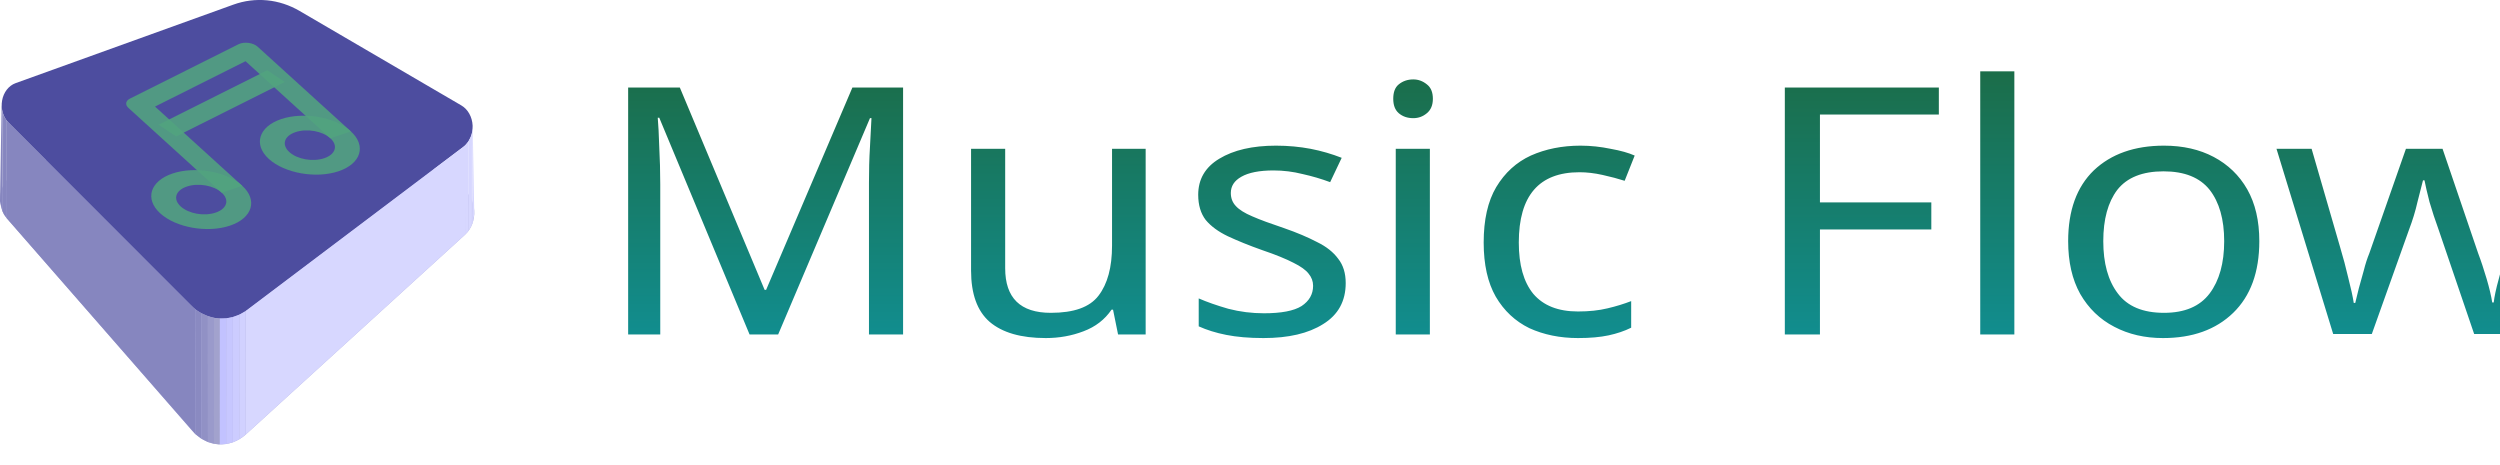
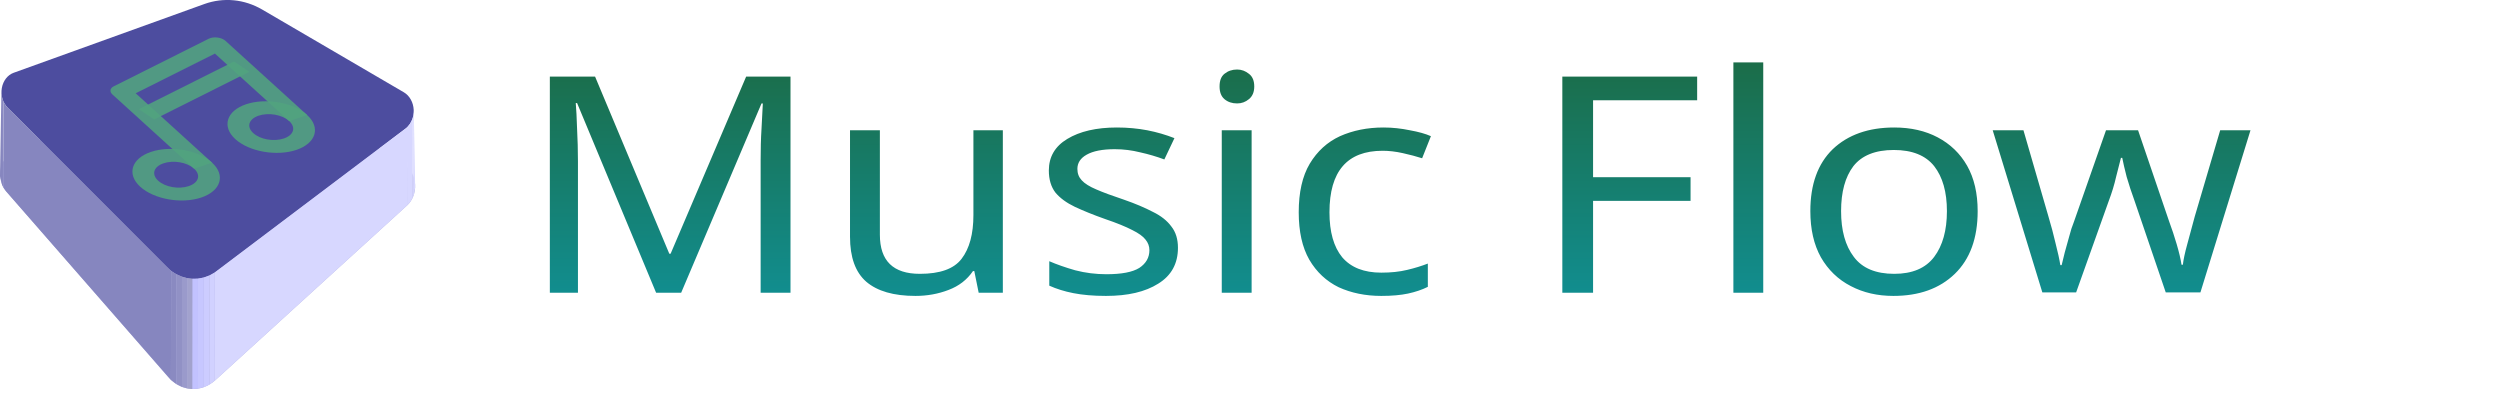
- <svg xmlns="http://www.w3.org/2000/svg" xmlns:xlink="http://www.w3.org/1999/xlink" width="428.917mm" height="79.646mm" viewBox="0 0 428.917 79.646" version="1.1" id="svg1" xml:space="preserve">
+ <svg xmlns="http://www.w3.org/2000/svg" xmlns:xlink="http://www.w3.org/1999/xlink" width="100%" height="100%" viewBox="0 0 490 80" preserveAspectRatio="xMinYMid meet" version="1.1" id="svg1" xml:space="preserve">
  <defs id="defs1">
    <linearGradient id="linearGradient87">
      <stop style="stop-color:#09a7c6;stop-opacity:1;" offset="0.113" id="stop88" />
      <stop style="stop-color:#1b6d49;stop-opacity:1;" offset="0.657" id="stop87" />
    </linearGradient>
    <linearGradient id="linearGradient81">
      <stop style="stop-color:#559f80;stop-opacity:0.875;" offset="0" id="stop81" />
      <stop style="stop-color:#559f80;stop-opacity:0;" offset="1" id="stop82" />
    </linearGradient>
    <rect x="510.885" y="440.174" width="63.372" height="18.828" id="rect64-9" />
    <linearGradient xlink:href="#linearGradient87" id="linearGradient1" gradientUnits="userSpaceOnUse" x1="527.057" y1="461.45" x2="527.057" y2="431.438" />
    <linearGradient xlink:href="#linearGradient81" id="linearGradient2" gradientUnits="userSpaceOnUse" x1="511.899" y1="446.444" x2="542.214" y2="446.444" />
  </defs>
  <g id="layer1" style="opacity:1" transform="translate(-241.2343,-10.84791)">
    <path d="M 327.145,42.102" style="fill:#d7d7ff;fill-opacity:1;fill-rule:evenodd;stroke:none;stroke-width:2.146;stroke-linejoin:round;stroke-opacity:0.875" id="path1-2-5" />
    <text xml:space="preserve" transform="matrix(5.508828,0,0,4.947794,-2471.753,-2162.259)" id="text64-3" style="font-style:normal;font-variant:normal;font-weight:normal;font-stretch:normal;font-size:12px;font-family:'Droid Sans';-inkscape-font-specification:'Droid Sans, Normal';font-variant-ligatures:normal;font-variant-caps:normal;font-variant-numeric:normal;font-variant-east-asian:normal;writing-mode:lr-tb;direction:ltr;white-space:pre;shape-inside:url(#rect64-9);display:inline;fill:url(#linearGradient1);stroke:url(#linearGradient2);stroke-width:0;stroke-linecap:butt;stroke-dasharray:none;stroke-opacity:0.875">
      <tspan x="510.885" y="450.806" id="tspan2">Music Flow</tspan>
    </text>
    <path d="m 91.46,130.453 13.67,13.312 a 3.044,3.044 3.245 0 0 3.988,0.226 l 16.18,-12.528 a 1.749,1.749 85.712 0 0 -0.218,-2.91 l -12.059,-6.732 a 5.665,5.665 4.137 0 0 -4.782,-0.346 l -16.202,6.187 a 1.69,1.69 101.67 0 0 -0.576,2.79 z" style="fill:#afafde;fill-opacity:1;fill-rule:evenodd;stroke:none;stroke-linejoin:round;stroke-opacity:0.875" id="path58-3" transform="matrix(2.322973,0,0,2.733979,29.97149,-308.3154)" />
    <path d="m 91.58,124.449 13.431,11.43 a 3.571,3.571 3.862 0 0 4.242,0.286 l 15.91,-10.204 a 1.499,1.499 86.86 0 0 -0.143,-2.605 l -11.939,-5.925 a 6.644,6.644 4.681 0 0 -4.9,-0.401 l -16.086,4.928 a 1.449,1.449 101.684 0 0 -0.515,2.49 z" style="fill:#4d4d9f;fill-opacity:1;fill-rule:evenodd;stroke:none;stroke-linejoin:round;stroke-opacity:0.875" id="path59-6" transform="matrix(2.322973,0,0,2.733979,29.97149,-308.3154)" />
    <path d="m 283.344,64.229 -0.012,21.227 37.688,-34.34 -0.002,-15.3 z" style="fill:#d7d7ff;fill-opacity:1;fill-rule:evenodd;stroke:none;stroke-width:2.146;stroke-linejoin:round;stroke-opacity:0.875" id="path60-1" />
    <path d="m 242.402,31.579 32.412,32.416 -0.082,21.312 -32.335,-36.993 z" style="fill:#8686bf;fill-opacity:1;fill-rule:evenodd;stroke:none;stroke-width:2.346;stroke-linejoin:round;stroke-opacity:0.875" id="path61-0" />
    <g style="fill:none;fill-opacity:1;stroke:#51a37f;stroke-width:2;stroke-linecap:butt;stroke-linejoin:round;stroke-opacity:0.875" id="g1-6" transform="matrix(1.758217,-0.591446,1.231235,1.118587,243.0477,28.50353)">
      <path style="baseline-shift:baseline;display:inline;overflow:visible;opacity:1;vector-effect:none;fill:#51a37f;fill-opacity:0.875;stroke:none;stroke-linejoin:miter;stroke-opacity:1;enable-background:accumulate;stop-color:#000000;stop-opacity:1" d="m 20.836,2.014 -12,2 A 1,1 0 0 0 8,5 v 13 h 2 V 5.848 L 20,4.18 V 16 h 2 V 3 A 1,1 0 0 0 20.836,2.014 Z" id="path1-3" />
      <path style="baseline-shift:baseline;display:inline;overflow:visible;opacity:1;vector-effect:none;fill:#51a37f;fill-opacity:0.875;stroke:none;stroke-linejoin:miter;stroke-opacity:1;enable-background:accumulate;stop-color:#000000;stop-opacity:1" d="m 20.836,6.014 -12,2 0.328,1.973 12,-2 z" id="path2-2" />
      <path style="baseline-shift:baseline;display:inline;overflow:visible;opacity:1;vector-effect:none;fill:#51a37f;fill-opacity:0.875;stroke:none;stroke-linejoin:miter;stroke-opacity:1;enable-background:accumulate;stop-color:#000000;stop-opacity:1" d="m 6,14 c -2.197,0 -4,1.803 -4,4 0,2.197 1.803,4 4,4 2.197,0 4,-1.803 4,-4 0,-2.197 -1.803,-4 -4,-4 z m 0,2 c 1.116,0 2,0.884 2,2 0,1.116 -0.884,2 -2,2 -1.116,0 -2,-0.884 -2,-2 0,-1.116 0.884,-2 2,-2 z" id="circle2-0" />
      <path style="baseline-shift:baseline;display:inline;overflow:visible;opacity:1;vector-effect:none;fill:#51a37f;fill-opacity:0.875;stroke:none;stroke-linejoin:miter;stroke-opacity:1;enable-background:accumulate;stop-color:#000000;stop-opacity:1" d="m 18,12 c -2.197,0 -4,1.803 -4,4 0,2.197 1.803,4 4,4 2.197,0 4,-1.803 4,-4 0,-2.197 -1.803,-4 -4,-4 z m 0,2 c 1.116,0 2,0.884 2,2 0,1.116 -0.884,2 -2,2 -1.116,0 -2,-0.884 -2,-2 0,-1.116 0.884,-2 2,-2 z" id="circle3-6" />
    </g>
    <path d="m 241.92,30.777 0.492,0.815 3.9e-4,16.734 -0.495,-0.681 z" style="fill:#8686bf;fill-opacity:1;fill-rule:evenodd;stroke:none;stroke-width:2.346;stroke-linejoin:round;stroke-opacity:0.875" id="path61-1-1" />
    <path d="m 241.634,29.948 0.283,0.832 3.9e-4,16.864 -0.284,-0.588 z m -4.303,6.981 z" style="fill:#8686bf;fill-opacity:1;fill-rule:evenodd;stroke:none;stroke-width:2.346;stroke-linejoin:round;stroke-opacity:0.875" id="path61-1-3-5" />
    <path d="m 241.511,28.836 0.129,1.149 -0.004,17.066 -0.402,-1.684 z" style="fill:#8686bf;fill-opacity:1;fill-rule:evenodd;stroke:none;stroke-width:2.346;stroke-linejoin:round;stroke-opacity:0.875" id="path61-1-3-2-5" />
    <path d="m 321.001,35.829 0.019,15.294 0.584,-0.637 0.002,-15.393 z" style="fill:#d7d7ff;fill-opacity:1;fill-rule:evenodd;stroke:none;stroke-width:2.146;stroke-linejoin:round;stroke-opacity:0.875" id="path60-5-4" />
    <path d="m 321.588,35.118 -0.005,15.392 0.483,-0.786 0.002,-15.537 z" style="fill:#d7d7ff;fill-opacity:1;fill-rule:evenodd;stroke:none;stroke-width:2.146;stroke-linejoin:round;stroke-opacity:0.875" id="path60-5-9-7" />
    <path d="M 330.055,41.043" style="fill:#d7d7ff;fill-opacity:1;fill-rule:evenodd;stroke:none;stroke-width:2.146;stroke-linejoin:round;stroke-opacity:0.875" id="path1-2-6" />
    <path d="m 322.048,34.235 0.007,15.502 0.306,-0.737 -0.097,-15.474 z" style="fill:#d7d7ff;fill-opacity:1;fill-rule:evenodd;stroke:none;stroke-width:2.146;stroke-linejoin:round;stroke-opacity:0.875" id="path60-5-9-4-5" />
    <path d="m 322.259,33.543 0.099,15.456 0.247,-1.372 -0.272,-14.985 z" style="fill:#d7d7ff;fill-opacity:1;fill-rule:evenodd;stroke:none;stroke-width:2.146;stroke-linejoin:round;stroke-opacity:0.875" id="path60-5-9-4-0-6" />
    <path d="m 274.802,63.99 1.004,0.606 -0.005,21.532 -1.076,-0.821 z" style="fill:#8a8ac1;fill-opacity:1;fill-rule:evenodd;stroke:none;stroke-width:2.346;stroke-linejoin:round;stroke-opacity:0.875" id="path61-6-9" />
    <path d="M 275.801,90.494" style="fill:#8686bf;fill-opacity:1;fill-rule:evenodd;stroke:none;stroke-width:2.346;stroke-linejoin:round;stroke-opacity:0.875" id="path1-1-3" />
    <path d="m 275.802,64.585 1.102,0.489 0.009,21.619 -1.113,-0.569 z" style="fill:#9191c5;fill-opacity:1;fill-rule:evenodd;stroke:none;stroke-width:2.346;stroke-linejoin:round;stroke-opacity:0.875" id="path61-6-6-7" />
    <path d="m 282.29,64.832 0.002,21.393 1.041,-0.774 0.007,-21.213 z" style="fill:#d1d1ff;fill-opacity:1;fill-rule:evenodd;stroke:none;stroke-width:2.146;stroke-linejoin:round;stroke-opacity:0.875" id="path60-7-45" />
    <path d="m 281.178,65.233 0.002,21.506 1.113,-0.52 -0.005,-21.385 z" style="fill:#ccccff;fill-opacity:1;fill-rule:evenodd;stroke:none;stroke-width:2.146;stroke-linejoin:round;stroke-opacity:0.875" id="path60-7-4-2" />
    <path d="m 280.043,65.457 -0.005,21.568 1.144,-0.294 -0.002,-21.498 z" style="fill:#c7c7ff;fill-opacity:1;fill-rule:evenodd;stroke:none;stroke-width:2.146;stroke-linejoin:round;stroke-opacity:0.875" id="path60-7-4-0-5" />
    <path d="m 276.897,65.076 1.054,0.296 -0.002,21.61 -1.038,-0.293 z" style="fill:#9a9acb;fill-opacity:1;fill-rule:evenodd;stroke:none;stroke-width:2.346;stroke-linejoin:round;stroke-opacity:0.875" id="path61-6-6-8-4" />
    <path d="m 278.916,65.488 -0.007,21.606 1.133,-0.076 -0.007,-21.556 z" style="fill:#c2c2ff;fill-opacity:1;fill-rule:evenodd;stroke:none;stroke-width:2.146;stroke-linejoin:round;stroke-opacity:0.875" id="path60-7-4-0-9-7" />
    <path d="m 277.953,65.382 0.978,0.109 -0.019,21.606 -0.971,-0.116 z" style="fill:#a2a2cd;fill-opacity:1;fill-rule:evenodd;stroke:none;stroke-width:2.346;stroke-linejoin:round;stroke-opacity:0.875" id="path61-6-6-8-9-4" />
  </g>
</svg>
